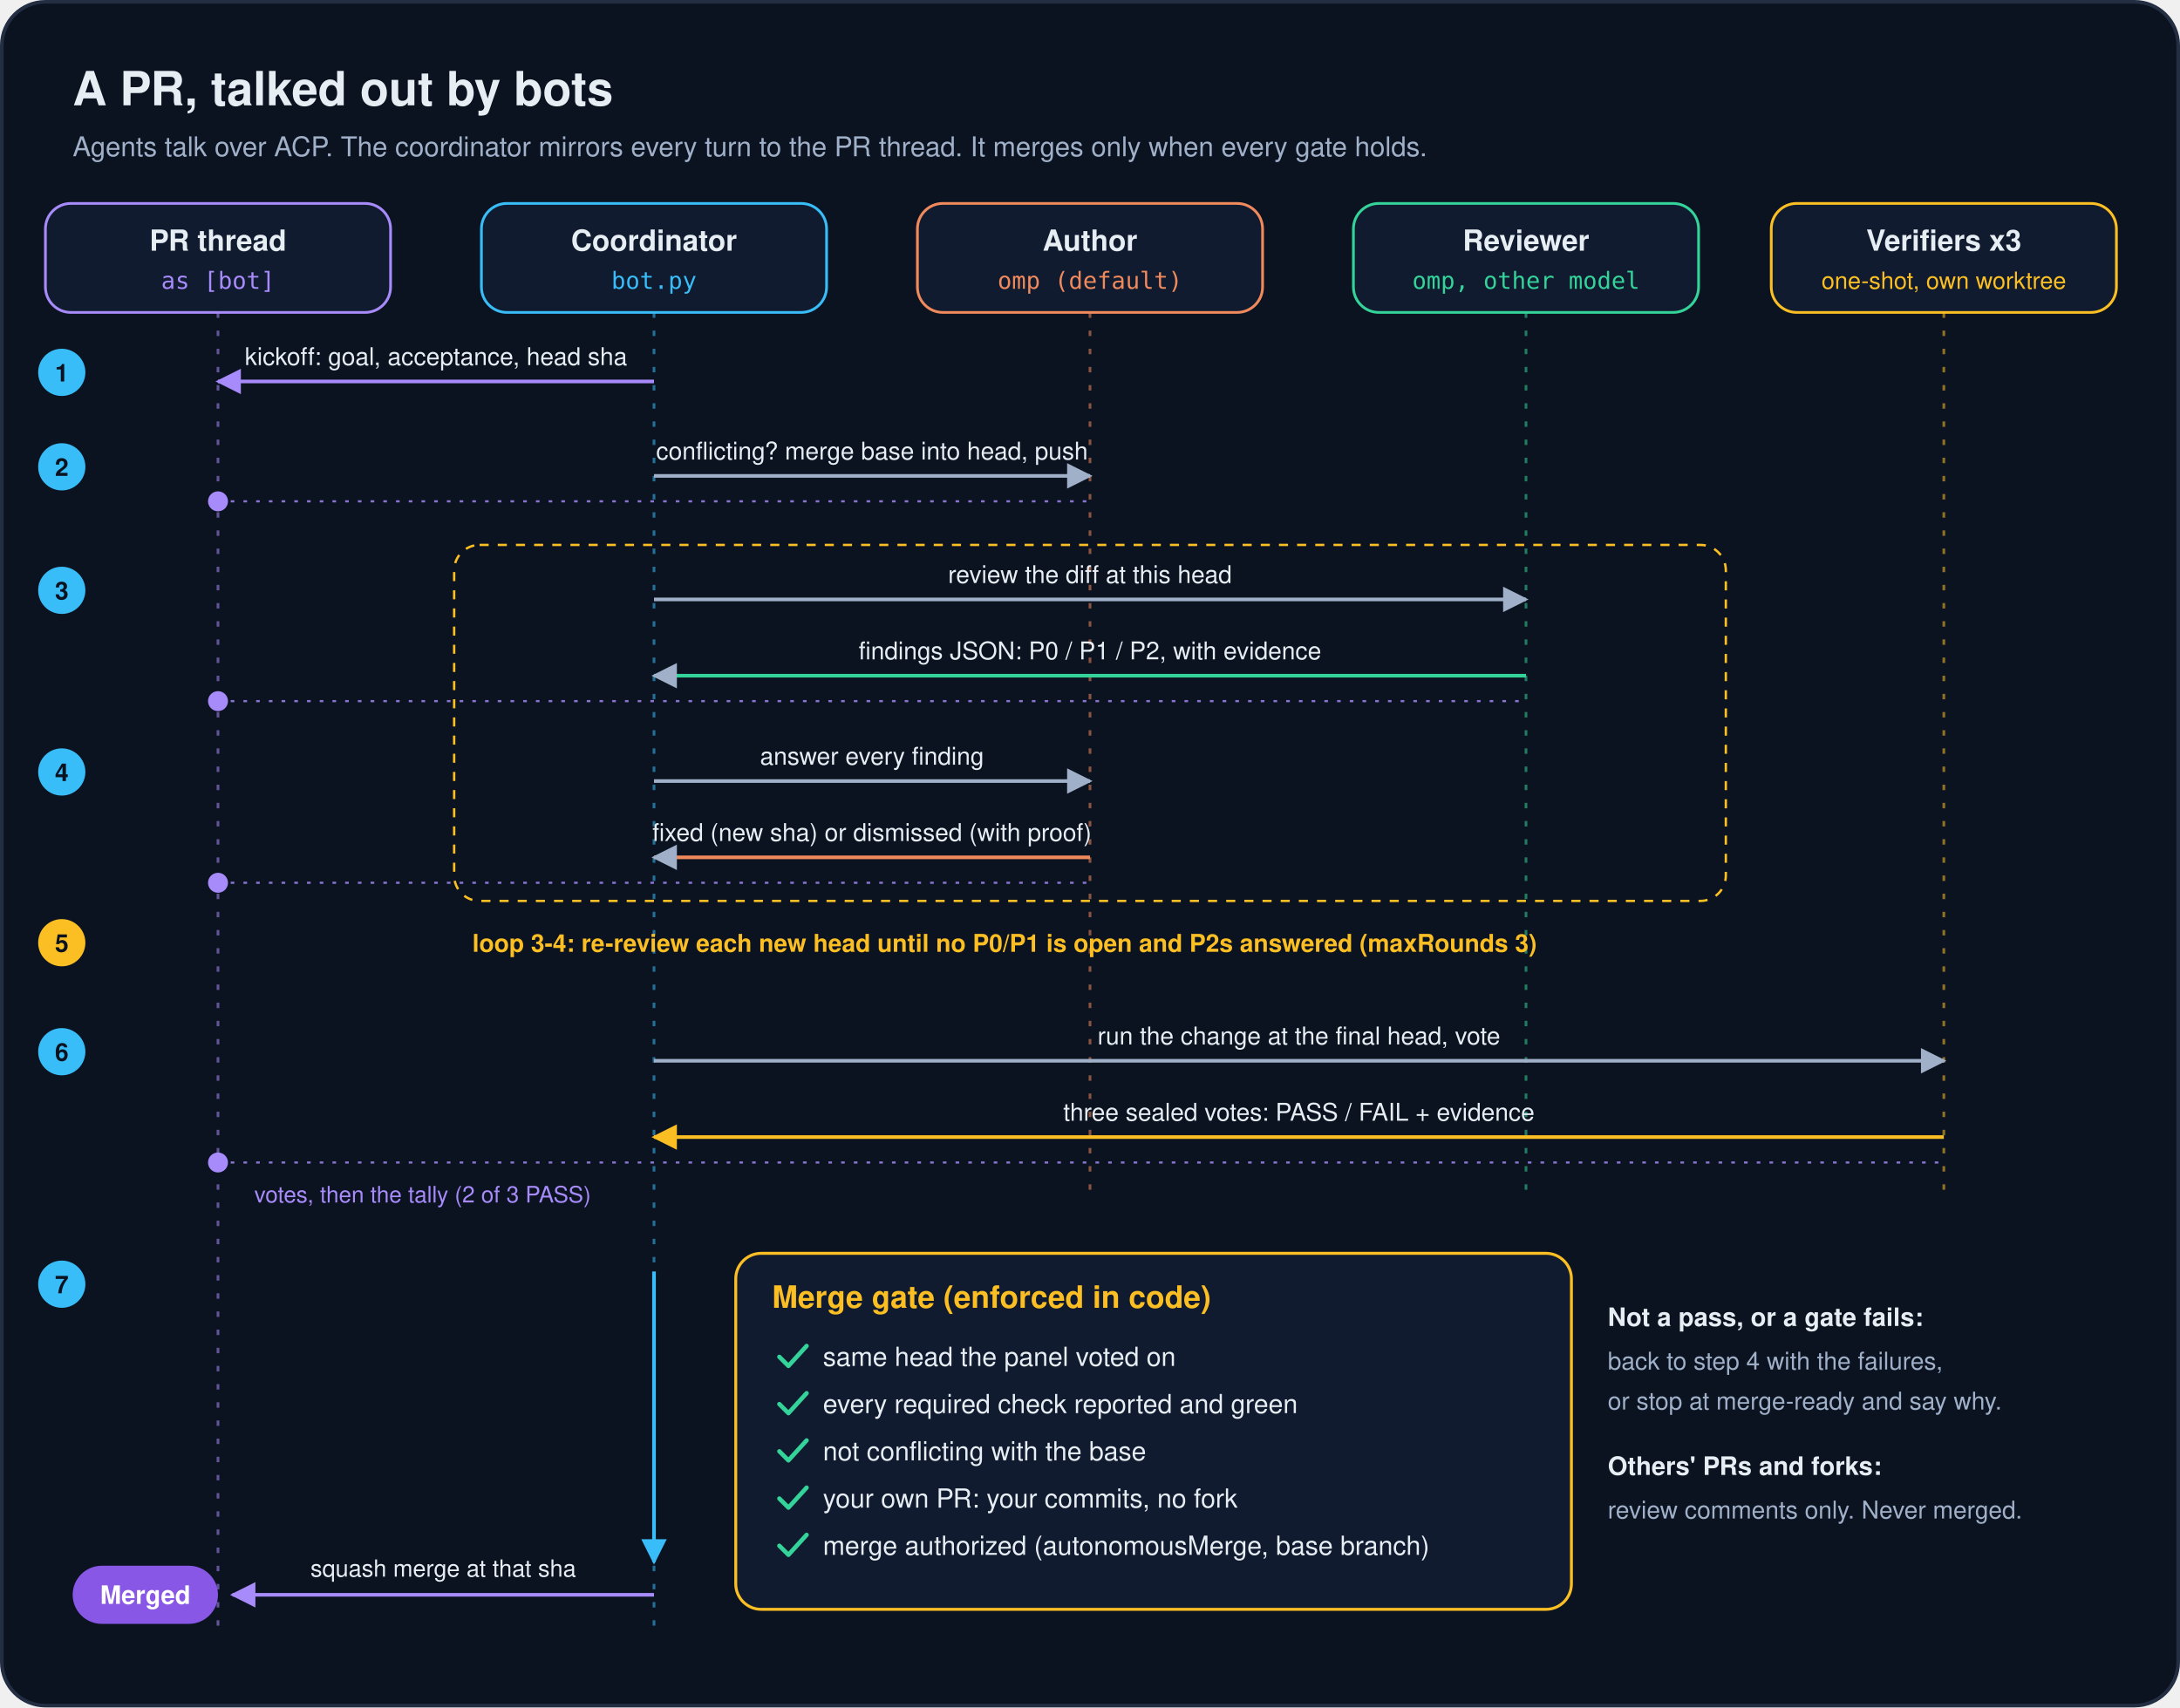
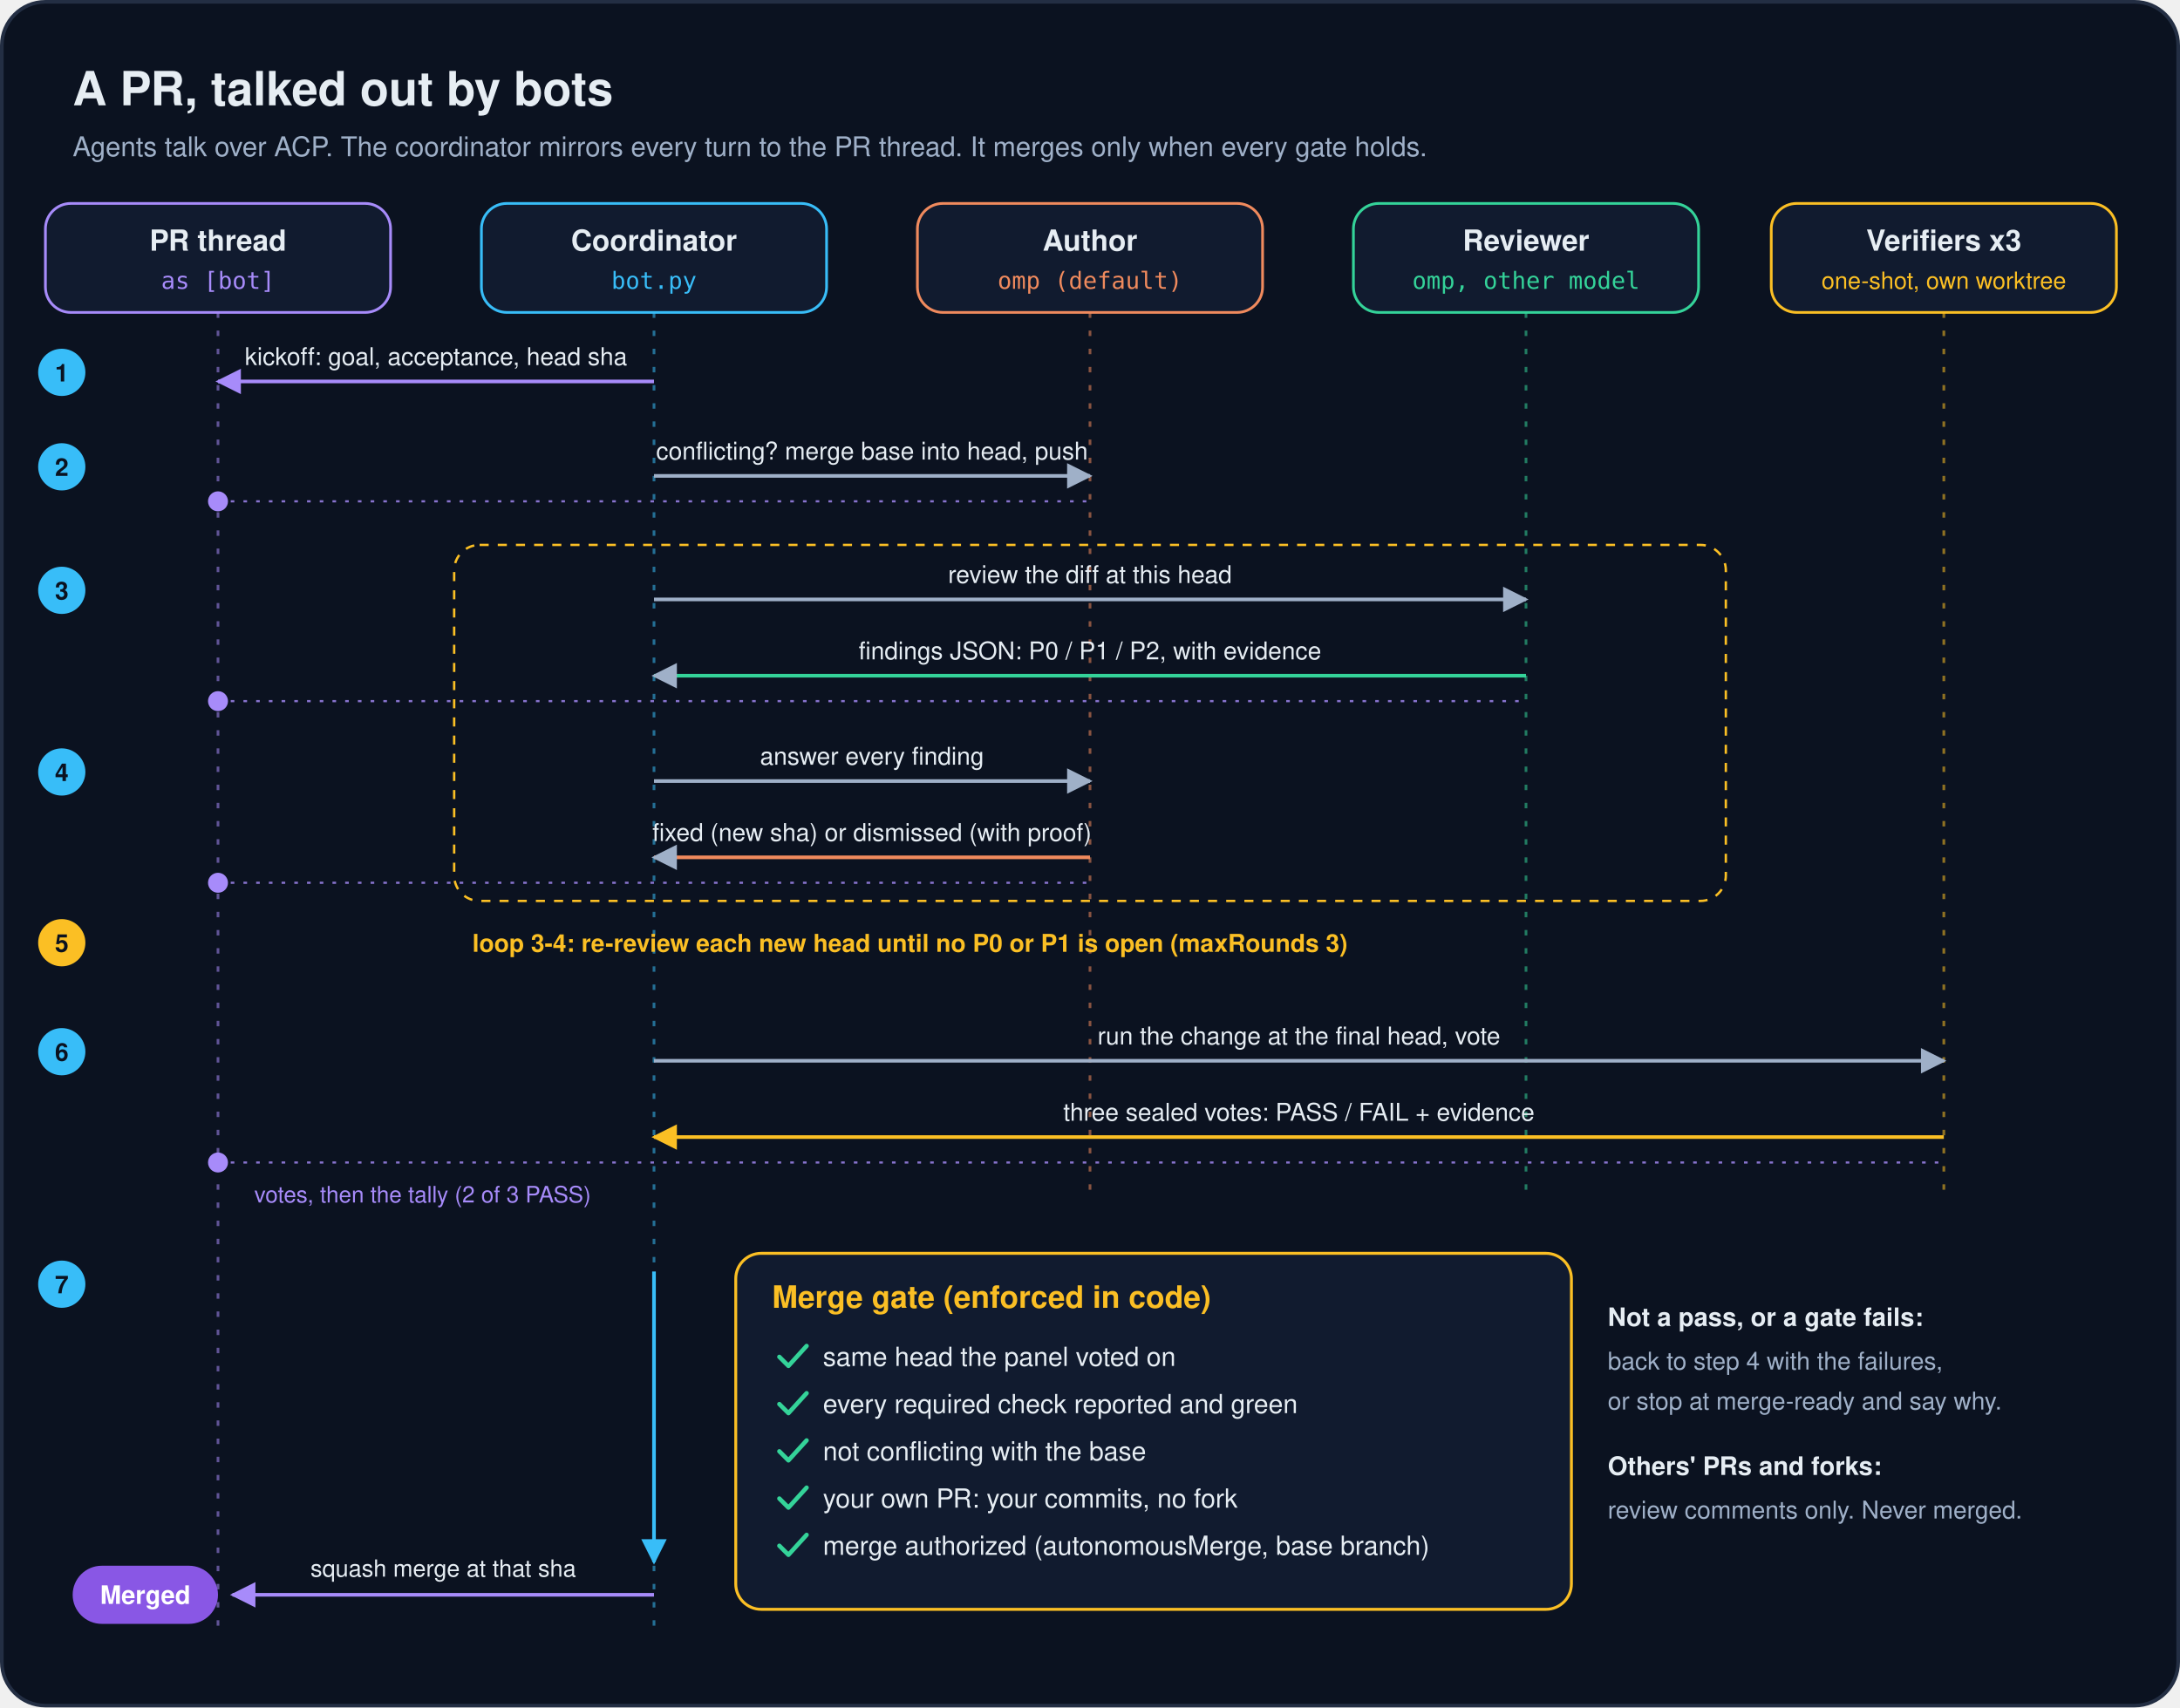
<svg xmlns="http://www.w3.org/2000/svg" width="1200" height="940" viewBox="0 0 1200 940" role="img" aria-labelledby="t d">
  <defs>
    <marker id="ah" viewBox="0 0 10 10" refX="9" refY="5" markerWidth="7" markerHeight="7" orient="auto-start-reverse">
      <path d="M0 0L10 5L0 10z" fill="#9fb0c8" />
    </marker>
    <marker id="ahA" viewBox="0 0 10 10" refX="9" refY="5" markerWidth="7" markerHeight="7" orient="auto-start-reverse">
      <path d="M0 0L10 5L0 10z" fill="#fbbf24" />
    </marker>
    <marker id="ahV" viewBox="0 0 10 10" refX="9" refY="5" markerWidth="7" markerHeight="7" orient="auto-start-reverse">
      <path d="M0 0L10 5L0 10z" fill="#a78bfa" />
    </marker>
    <marker id="ahS" viewBox="0 0 10 10" refX="9" refY="5" markerWidth="7" markerHeight="7" orient="auto-start-reverse">
      <path d="M0 0L10 5L0 10z" fill="#38bdf8" />
    </marker>
  </defs>
  <rect x="1" y="1" width="1198" height="938" rx="24" fill="#0b1220" stroke="#232e43" stroke-width="2" />
  <text x="40" y="58" font-family="ui-sans-serif, -apple-system, 'Segoe UI', Helvetica, Arial, sans-serif" font-size="26" font-weight="700" fill="#e6edf3" text-anchor="start">A PR, talked out by bots</text>
  <text x="40" y="86" font-family="ui-sans-serif, -apple-system, 'Segoe UI', Helvetica, Arial, sans-serif" font-size="15" font-weight="400" fill="#9fb0c8" text-anchor="start">Agents talk over ACP. The coordinator mirrors every turn to the PR thread. It merges only when every gate holds.</text>
  <line x1="120" y1="172" x2="120" y2="900" stroke="#a78bfa" stroke-width="1.5" stroke-dasharray="3 7" opacity="0.55" />
  <rect x="25" y="112" width="190" height="60" rx="14" fill="#111b2f" stroke="#a78bfa" stroke-width="1.5" />
  <text x="120" y="138" font-family="ui-sans-serif, -apple-system, 'Segoe UI', Helvetica, Arial, sans-serif" font-size="16" font-weight="700" fill="#e6edf3" text-anchor="middle">PR thread</text>
  <text x="120" y="159" font-family="ui-monospace, SFMono-Regular, 'Cascadia Mono', Consolas, Menlo, monospace" font-size="13" font-weight="500" fill="#a78bfa" text-anchor="middle">as [bot]</text>
  <line x1="360" y1="172" x2="360" y2="900" stroke="#38bdf8" stroke-width="1.5" stroke-dasharray="3 7" opacity="0.55" />
  <rect x="265" y="112" width="190" height="60" rx="14" fill="#111b2f" stroke="#38bdf8" stroke-width="1.5" />
  <text x="360" y="138" font-family="ui-sans-serif, -apple-system, 'Segoe UI', Helvetica, Arial, sans-serif" font-size="16" font-weight="700" fill="#e6edf3" text-anchor="middle">Coordinator</text>
  <text x="360" y="159" font-family="ui-monospace, SFMono-Regular, 'Cascadia Mono', Consolas, Menlo, monospace" font-size="13" font-weight="500" fill="#38bdf8" text-anchor="middle">bot.py</text>
  <line x1="600" y1="172" x2="600" y2="660" stroke="#f08a5d" stroke-width="1.5" stroke-dasharray="3 7" opacity="0.55" />
  <rect x="505" y="112" width="190" height="60" rx="14" fill="#111b2f" stroke="#f08a5d" stroke-width="1.5" />
  <text x="600" y="138" font-family="ui-sans-serif, -apple-system, 'Segoe UI', Helvetica, Arial, sans-serif" font-size="16" font-weight="700" fill="#e6edf3" text-anchor="middle">Author</text>
  <text x="600" y="159" font-family="ui-monospace, SFMono-Regular, 'Cascadia Mono', Consolas, Menlo, monospace" font-size="13" font-weight="500" fill="#f08a5d" text-anchor="middle">omp (default)</text>
  <line x1="840" y1="172" x2="840" y2="660" stroke="#34d399" stroke-width="1.5" stroke-dasharray="3 7" opacity="0.55" />
  <rect x="745" y="112" width="190" height="60" rx="14" fill="#111b2f" stroke="#34d399" stroke-width="1.5" />
  <text x="840" y="138" font-family="ui-sans-serif, -apple-system, 'Segoe UI', Helvetica, Arial, sans-serif" font-size="16" font-weight="700" fill="#e6edf3" text-anchor="middle">Reviewer</text>
  <text x="840" y="159" font-family="ui-monospace, SFMono-Regular, 'Cascadia Mono', Consolas, Menlo, monospace" font-size="13" font-weight="500" fill="#34d399" text-anchor="middle">omp, other model</text>
  <line x1="1070" y1="172" x2="1070" y2="660" stroke="#fbbf24" stroke-width="1.5" stroke-dasharray="3 7" opacity="0.55" />
  <rect x="975" y="112" width="190" height="60" rx="14" fill="#111b2f" stroke="#fbbf24" stroke-width="1.5" />
  <text x="1070" y="138" font-family="ui-sans-serif, -apple-system, 'Segoe UI', Helvetica, Arial, sans-serif" font-size="16" font-weight="700" fill="#e6edf3" text-anchor="middle">Verifiers x3</text>
  <text x="1070" y="159" font-family="ui-sans-serif, -apple-system, 'Segoe UI', Helvetica, Arial, sans-serif" font-size="13" font-weight="500" fill="#fbbf24" text-anchor="middle">one-shot, own worktree</text>
  <circle cx="34" cy="205" r="13" fill="#38bdf8" />
  <text x="34" y="210" font-family="ui-sans-serif, -apple-system, 'Segoe UI', Helvetica, Arial, sans-serif" font-size="13.5" font-weight="800" fill="#0b1220" text-anchor="middle">1</text>
  <line x1="360" y1="210" x2="120" y2="210" stroke="#a78bfa" stroke-width="2" marker-end="url(#ahV)" />
  <text x="240.0" y="201" font-family="ui-sans-serif, -apple-system, 'Segoe UI', Helvetica, Arial, sans-serif" font-size="13.5" font-weight="500" fill="#e6edf3" text-anchor="middle">kickoff: goal, acceptance, head sha</text>
  <circle cx="34" cy="257" r="13" fill="#38bdf8" />
  <text x="34" y="262" font-family="ui-sans-serif, -apple-system, 'Segoe UI', Helvetica, Arial, sans-serif" font-size="13.5" font-weight="800" fill="#0b1220" text-anchor="middle">2</text>
  <line x1="360" y1="262" x2="600" y2="262" stroke="#9fb0c8" stroke-width="2" marker-end="url(#ah)" />
  <text x="480.0" y="253" font-family="ui-sans-serif, -apple-system, 'Segoe UI', Helvetica, Arial, sans-serif" font-size="13.5" font-weight="500" fill="#e6edf3" text-anchor="middle">conflicting? merge base into head, push</text>
  <line x1="120" y1="276" x2="600" y2="276" stroke="#a78bfa" stroke-width="1.2" stroke-dasharray="2 5" opacity="0.8" />
  <circle cx="120" cy="276" r="5.5" fill="#a78bfa" />
  <circle cx="34" cy="325" r="13" fill="#38bdf8" />
  <text x="34" y="330" font-family="ui-sans-serif, -apple-system, 'Segoe UI', Helvetica, Arial, sans-serif" font-size="13.5" font-weight="800" fill="#0b1220" text-anchor="middle">3</text>
  <line x1="360" y1="330" x2="840" y2="330" stroke="#9fb0c8" stroke-width="2" marker-end="url(#ah)" />
  <text x="600.0" y="321" font-family="ui-sans-serif, -apple-system, 'Segoe UI', Helvetica, Arial, sans-serif" font-size="13.5" font-weight="500" fill="#e6edf3" text-anchor="middle">review the diff at this head</text>
  <line x1="840" y1="372" x2="360" y2="372" stroke="#34d399" stroke-width="2" stroke-dasharray="0" marker-end="url(#ah)" />
  <text x="600.0" y="363" font-family="ui-sans-serif, -apple-system, 'Segoe UI', Helvetica, Arial, sans-serif" font-size="13.5" font-weight="500" fill="#e6edf3" text-anchor="middle">findings JSON: P0 / P1 / P2, with evidence</text>
  <line x1="120" y1="386" x2="840" y2="386" stroke="#a78bfa" stroke-width="1.2" stroke-dasharray="2 5" opacity="0.8" />
  <circle cx="120" cy="386" r="5.5" fill="#a78bfa" />
  <circle cx="34" cy="425" r="13" fill="#38bdf8" />
  <text x="34" y="430" font-family="ui-sans-serif, -apple-system, 'Segoe UI', Helvetica, Arial, sans-serif" font-size="13.5" font-weight="800" fill="#0b1220" text-anchor="middle">4</text>
  <line x1="360" y1="430" x2="600" y2="430" stroke="#9fb0c8" stroke-width="2" marker-end="url(#ah)" />
  <text x="480.0" y="421" font-family="ui-sans-serif, -apple-system, 'Segoe UI', Helvetica, Arial, sans-serif" font-size="13.5" font-weight="500" fill="#e6edf3" text-anchor="middle">answer every finding</text>
  <line x1="600" y1="472" x2="360" y2="472" stroke="#f08a5d" stroke-width="2" stroke-dasharray="0" marker-end="url(#ah)" />
  <text x="480.0" y="463" font-family="ui-sans-serif, -apple-system, 'Segoe UI', Helvetica, Arial, sans-serif" font-size="13.5" font-weight="500" fill="#e6edf3" text-anchor="middle">fixed (new sha) or dismissed (with proof)</text>
  <line x1="120" y1="486" x2="600" y2="486" stroke="#a78bfa" stroke-width="1.2" stroke-dasharray="2 5" opacity="0.8" />
  <circle cx="120" cy="486" r="5.5" fill="#a78bfa" />
  <rect x="250" y="300" width="700" height="196" rx="14" fill="none" stroke="#fbbf24" stroke-width="1.3" stroke-dasharray="5 5" />
  <circle cx="34" cy="519" r="13" fill="#fbbf24" />
  <text x="34" y="524" font-family="ui-sans-serif, -apple-system, 'Segoe UI', Helvetica, Arial, sans-serif" font-size="13.5" font-weight="800" fill="#0b1220" text-anchor="middle">5</text>
-   <text x="260" y="524" font-family="ui-sans-serif, -apple-system, 'Segoe UI', Helvetica, Arial, sans-serif" font-size="13.5" font-weight="600" fill="#fbbf24" text-anchor="start">loop 3-4: re-review each new head until no P0/P1 is open and P2s answered (maxRounds 3)</text>
+   <text x="260" y="524" font-family="ui-sans-serif, -apple-system, 'Segoe UI', Helvetica, Arial, sans-serif" font-size="13.5" font-weight="600" fill="#fbbf24" text-anchor="start">loop 3-4: re-review each new head until no P0 or P1 is open (maxRounds 3)</text>
  <circle cx="34" cy="579" r="13" fill="#38bdf8" />
  <text x="34" y="584" font-family="ui-sans-serif, -apple-system, 'Segoe UI', Helvetica, Arial, sans-serif" font-size="13.5" font-weight="800" fill="#0b1220" text-anchor="middle">6</text>
  <line x1="360" y1="584" x2="1070" y2="584" stroke="#9fb0c8" stroke-width="2" marker-end="url(#ah)" />
  <text x="715.0" y="575" font-family="ui-sans-serif, -apple-system, 'Segoe UI', Helvetica, Arial, sans-serif" font-size="13.5" font-weight="500" fill="#e6edf3" text-anchor="middle">run the change at the final head, vote</text>
  <line x1="1070" y1="626" x2="360" y2="626" stroke="#fbbf24" stroke-width="2" marker-end="url(#ahA)" />
  <text x="715.0" y="617" font-family="ui-sans-serif, -apple-system, 'Segoe UI', Helvetica, Arial, sans-serif" font-size="13.5" font-weight="500" fill="#e6edf3" text-anchor="middle">three sealed votes: PASS / FAIL + evidence</text>
  <line x1="120" y1="640" x2="1070" y2="640" stroke="#a78bfa" stroke-width="1.2" stroke-dasharray="2 5" opacity="0.8" />
  <circle cx="120" cy="640" r="5.5" fill="#a78bfa" />
  <text x="140" y="662" font-family="ui-sans-serif, -apple-system, 'Segoe UI', Helvetica, Arial, sans-serif" font-size="12.5" font-weight="500" fill="#a78bfa" text-anchor="start">votes, then the tally (2 of 3 PASS)</text>
  <circle cx="34" cy="707" r="13" fill="#38bdf8" />
  <text x="34" y="712" font-family="ui-sans-serif, -apple-system, 'Segoe UI', Helvetica, Arial, sans-serif" font-size="13.5" font-weight="800" fill="#0b1220" text-anchor="middle">7</text>
  <rect x="405" y="690" width="460" height="196" rx="14" fill="#111b2f" stroke="#fbbf24" stroke-width="1.6" />
  <text x="425" y="720" font-family="ui-sans-serif, -apple-system, 'Segoe UI', Helvetica, Arial, sans-serif" font-size="17" font-weight="700" fill="#fbbf24" text-anchor="start">Merge gate (enforced in code)</text>
  <path d="M429 747 l5 5 l10 -11" fill="none" stroke="#34d399" stroke-width="2.4" stroke-linecap="round" stroke-linejoin="round" />
  <text x="453" y="752" font-family="ui-sans-serif, -apple-system, 'Segoe UI', Helvetica, Arial, sans-serif" font-size="14.5" font-weight="400" fill="#e6edf3" text-anchor="start">same head the panel voted on</text>
  <path d="M429 773 l5 5 l10 -11" fill="none" stroke="#34d399" stroke-width="2.4" stroke-linecap="round" stroke-linejoin="round" />
  <text x="453" y="778" font-family="ui-sans-serif, -apple-system, 'Segoe UI', Helvetica, Arial, sans-serif" font-size="14.5" font-weight="400" fill="#e6edf3" text-anchor="start">every required check reported and green</text>
  <path d="M429 799 l5 5 l10 -11" fill="none" stroke="#34d399" stroke-width="2.4" stroke-linecap="round" stroke-linejoin="round" />
  <text x="453" y="804" font-family="ui-sans-serif, -apple-system, 'Segoe UI', Helvetica, Arial, sans-serif" font-size="14.5" font-weight="400" fill="#e6edf3" text-anchor="start">not conflicting with the base</text>
  <path d="M429 825 l5 5 l10 -11" fill="none" stroke="#34d399" stroke-width="2.4" stroke-linecap="round" stroke-linejoin="round" />
  <text x="453" y="830" font-family="ui-sans-serif, -apple-system, 'Segoe UI', Helvetica, Arial, sans-serif" font-size="14.5" font-weight="400" fill="#e6edf3" text-anchor="start">your own PR: your commits, no fork</text>
  <path d="M429 851 l5 5 l10 -11" fill="none" stroke="#34d399" stroke-width="2.4" stroke-linecap="round" stroke-linejoin="round" />
  <text x="453" y="856" font-family="ui-sans-serif, -apple-system, 'Segoe UI', Helvetica, Arial, sans-serif" font-size="14.5" font-weight="400" fill="#e6edf3" text-anchor="start">merge authorized (autonomousMerge, base branch)</text>
  <line x1="360" y1="700" x2="360" y2="860" stroke="#38bdf8" stroke-width="2" marker-end="url(#ahS)" />
  <line x1="360" y1="878" x2="128" y2="878" stroke="#a78bfa" stroke-width="2" marker-end="url(#ahV)" />
  <text x="244" y="868" font-family="ui-sans-serif, -apple-system, 'Segoe UI', Helvetica, Arial, sans-serif" font-size="13" font-weight="500" fill="#e6edf3" text-anchor="middle">squash merge at that sha</text>
  <rect x="40" y="862" width="80" height="32" rx="16" fill="#8957e5" />
  <text x="80" y="883" font-family="ui-sans-serif, -apple-system, 'Segoe UI', Helvetica, Arial, sans-serif" font-size="14" font-weight="700" fill="#ffffff" text-anchor="middle">Merged</text>
  <text x="885" y="730" font-family="ui-sans-serif, -apple-system, 'Segoe UI', Helvetica, Arial, sans-serif" font-size="14" font-weight="600" fill="#e6edf3" text-anchor="start">Not a pass, or a gate fails:</text>
  <text x="885" y="754" font-family="ui-sans-serif, -apple-system, 'Segoe UI', Helvetica, Arial, sans-serif" font-size="13.5" font-weight="400" fill="#9fb0c8" text-anchor="start">back to step 4 with the failures,</text>
  <text x="885" y="776" font-family="ui-sans-serif, -apple-system, 'Segoe UI', Helvetica, Arial, sans-serif" font-size="13.5" font-weight="400" fill="#9fb0c8" text-anchor="start">or stop at merge-ready and say why.</text>
  <text x="885" y="812" font-family="ui-sans-serif, -apple-system, 'Segoe UI', Helvetica, Arial, sans-serif" font-size="14" font-weight="600" fill="#e6edf3" text-anchor="start">Others' PRs and forks:</text>
  <text x="885" y="836" font-family="ui-sans-serif, -apple-system, 'Segoe UI', Helvetica, Arial, sans-serif" font-size="13.5" font-weight="400" fill="#9fb0c8" text-anchor="start">review comments only. Never merged.</text>
</svg>
